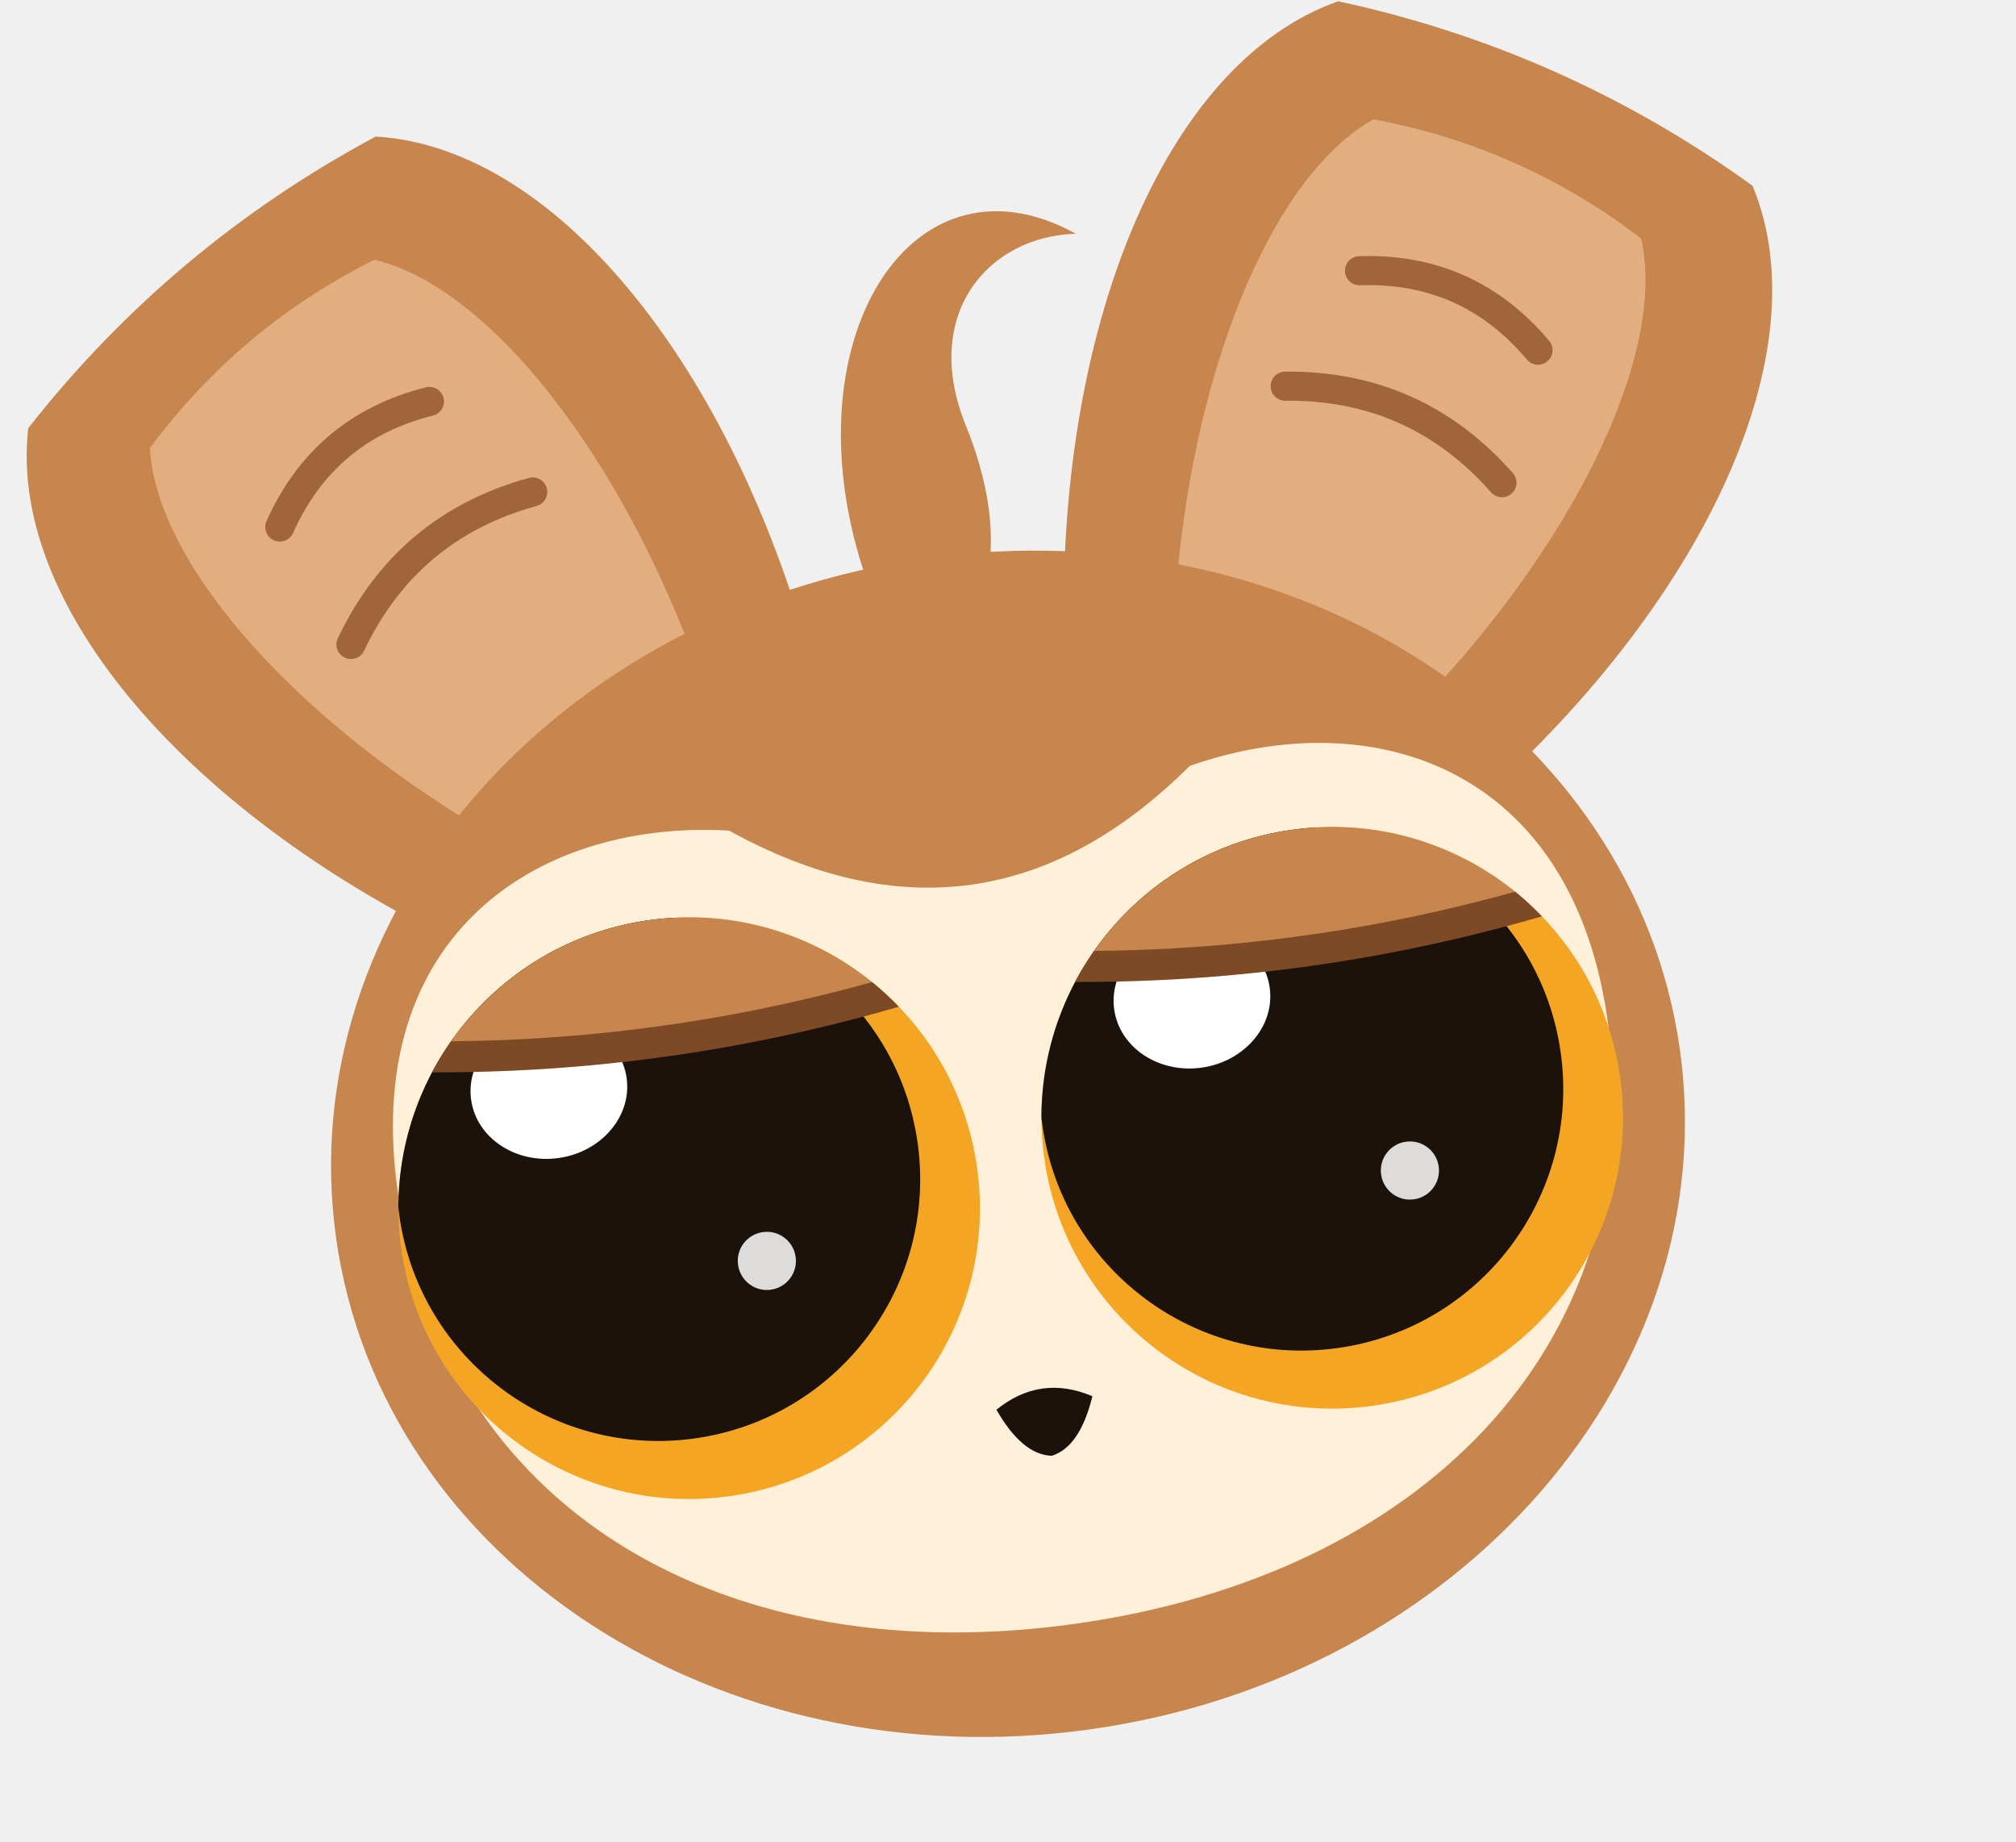
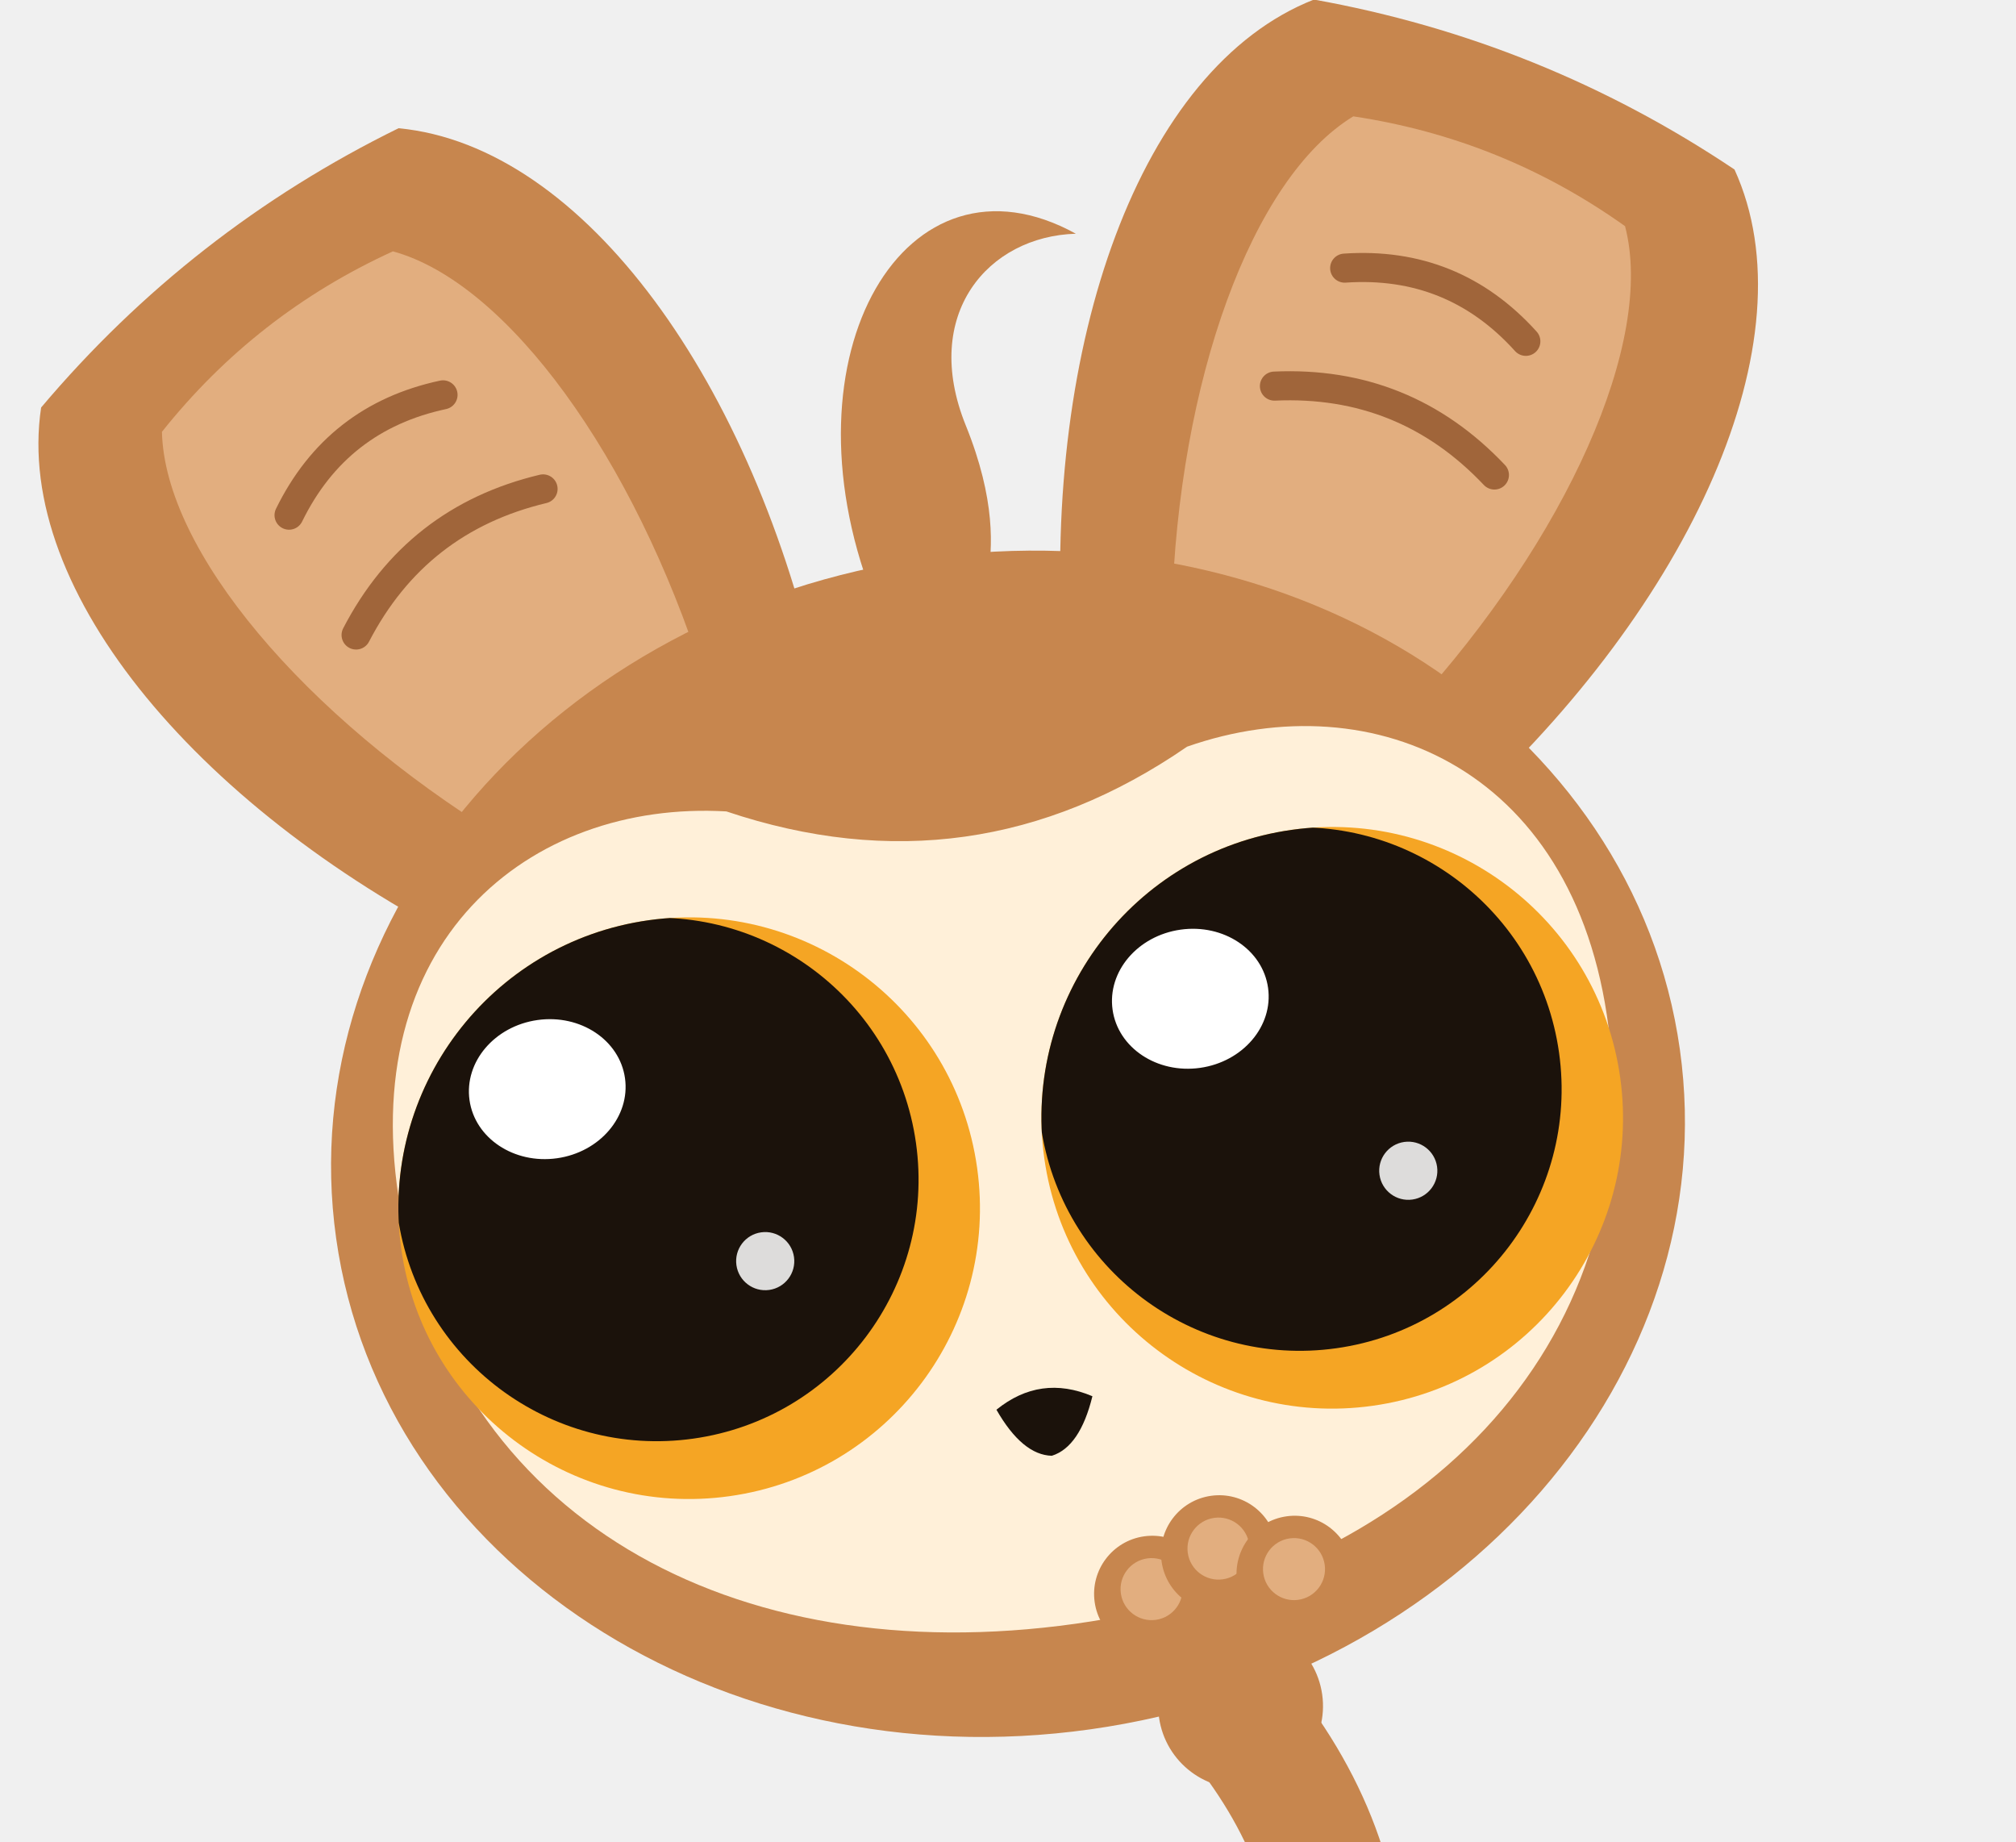
<svg xmlns="http://www.w3.org/2000/svg" viewBox="-104 -118 208 190" role="img" aria-label="Kasi">
  <g class="kasi-head" transform="rotate(-8)">
-     <g transform="translate(-34 -42) rotate(-32) scale(1 1)">
+     <g transform="translate(-34 -42) rotate(-30) scale(1 1)">
      <g class="kasi-ear kasi-ear-l">
        <path d="M-22.32 4 C-36 -24.5 -37.44 -54.6 -23.4 -67.9 Q0 -72.8 23.4 -67.9 C37.44 -54.6 36 -24.5 22.32 4 Q0 14.4 -22.32 4Z" fill="#C7864E" />
        <path d="M-13.39 4 C-21.6 -18.13 -22.46 -40.4 -15.12 -50.25 Q0 -53.87 15.12 -50.25 C22.46 -40.4 21.6 -18.13 13.39 4 Q0 8.64 -13.39 4Z" transform="translate(0 -8)" fill="#E2AE7F" />
        <path d="M-12.24 -29.4 Q0 -35 12.24 -29.4 M-10.08 -43.4 Q0 -48.3 10.08 -43.4" fill="none" stroke="#A0653A" stroke-width="3" stroke-linecap="round" />
      </g>
    </g>
-     <g transform="translate(34 -42) rotate(32) scale(1 1)">
+     <g transform="translate(34 -42) rotate(30) scale(1 1)">
      <g class="kasi-ear kasi-ear-r">
        <path d="M-22.32 4 C-36 -24.5 -37.44 -54.6 -23.4 -67.9 Q0 -72.8 23.4 -67.9 C37.44 -54.6 36 -24.5 22.32 4 Q0 14.4 -22.32 4Z" fill="#C7864E" />
        <path d="M-13.39 4 C-21.6 -18.13 -22.46 -40.4 -15.12 -50.25 Q0 -53.87 15.12 -50.25 C22.46 -40.4 21.6 -18.13 13.39 4 Q0 8.64 -13.39 4Z" transform="translate(0 -8)" fill="#E2AE7F" />
        <path d="M-12.24 -29.4 Q0 -35 12.24 -29.4 M-10.08 -43.4 Q0 -48.3 10.08 -43.4" fill="none" stroke="#A0653A" stroke-width="3" stroke-linecap="round" />
      </g>
    </g>
    <ellipse cx="0" cy="0" rx="70" ry="61" fill="#C7864E" />
    <path class="kasi-curl" d="M-6 -58 C-12 -84 4 -104 20 -92 C11 -93 3 -86 6 -74 C8 -66 7 -61 6 -58Z" transform="translate(0 0)" fill="#C7864E" />
-     <path d="M-63 -2 C-64 -30 -44 -40 -24 -36 Q0 -18 24 -36 C44 -40 64 -30 63 -2 C62 30 36 50 0 50 C-36 50 -62 30 -63 -2Z" transform="translate(0 0) scale(1 1)" fill="#FFF0D9" />
+     <path d="M-63 -2 C-64 -30 -44 -42 -24 -38 Q0 -26 24 -38 C44 -42 64 -30 63 -2 C62 30 36 50 0 50 C-36 50 -62 30 -63 -2Z" transform="translate(0 0) scale(1 1)" fill="#FFF0D9" />
    <g class="kasi-eye">
      <clipPath id="k4-el">
        <ellipse cx="-33.5" cy="2" rx="30" ry="30" />
      </clipPath>
      <ellipse cx="-33.5" cy="2" rx="30" ry="30" fill="#F5A524" />
      <g clip-path="url(#k4-el)">
-         <g class="kasi-look" style="transform:translate(-2.72px,-3.4px)">
+         <g class="kasi-look" style="transform:translate(-2.89px,-3.4px)">
          <ellipse cx="-33.5" cy="2" rx="27" ry="27" fill="#1B120B" />
          <ellipse cx="-43.4" cy="-8.8" rx="8.1" ry="7.2" fill="#FFFFFF" />
          <circle cx="-23.6" cy="11.9" r="3" fill="#FFFFFF" opacity=".85" />
        </g>
-         <path d="M-65.5 -30 H-1.5 V-18.48 Q-33.5 -12.36 -65.5 -18.48Z" fill="#C7864E" />
-         <path d="M-65.5 -18.48 Q-33.5 -12.36 -1.5 -18.48" fill="none" stroke="#7E4A26" stroke-width="3.2" />
      </g>
    </g>
    <g class="kasi-eye">
      <clipPath id="k4-er">
        <ellipse cx="33.5" cy="2" rx="30" ry="30" />
      </clipPath>
      <ellipse cx="33.5" cy="2" rx="30" ry="30" fill="#F5A524" />
      <g clip-path="url(#k4-er)">
-         <g class="kasi-look" style="transform:translate(-2.72px,-3.4px)">
+         <g class="kasi-look" style="transform:translate(-2.89px,-3.4px)">
          <ellipse cx="33.5" cy="2" rx="27" ry="27" fill="#1B120B" />
          <ellipse cx="23.6" cy="-8.8" rx="8.1" ry="7.2" fill="#FFFFFF" />
          <circle cx="43.4" cy="11.9" r="3" fill="#FFFFFF" opacity=".85" />
        </g>
-         <path d="M1.5 -30 H65.5 V-18.48 Q33.5 -12.36 1.5 -18.48Z" fill="#C7864E" />
-         <path d="M1.5 -18.48 Q33.5 -12.36 65.5 -18.48" fill="none" stroke="#7E4A26" stroke-width="3.2" />
      </g>
    </g>
    <path d="M-5 27 Q0 24 5 27 Q3 32 0 32.5 Q-3 32 -5 27Z" fill="#1B120B" />
  </g>
+   <path d="M34 92 Q36 76 26 62" fill="none" stroke="#C7864E" stroke-width="13" stroke-linecap="round" stroke-linejoin="round" />
+   <g transform="translate(24 58) rotate(-8)">
+     <path d="M0 -2 L-7 -12" stroke="#C7864E" stroke-width="6" stroke-linecap="round" />
+     <circle cx="-7.42" cy="-12.72" r="6" fill="#C7864E" />
+     <circle cx="-7.42" cy="-13.22" r="3.2" fill="#E2AE7F" />
+     <path d="M0 -2 L0 -15" stroke="#C7864E" stroke-width="6" stroke-linecap="round" />
+     <circle cx="0" cy="-15.9" r="6" fill="#C7864E" />
+     <circle cx="0" cy="-16.4" r="3.2" fill="#E2AE7F" />
+     <path d="M0 -2 L7 -12" stroke="#C7864E" stroke-width="6" stroke-linecap="round" />
+     <circle cx="7.42" cy="-12.72" r="6" fill="#C7864E" />
+     <circle cx="7.42" cy="-13.22" r="3.2" fill="#E2AE7F" />
+     <circle r="8.5" fill="#C7864E" />
+   </g>
</svg>
